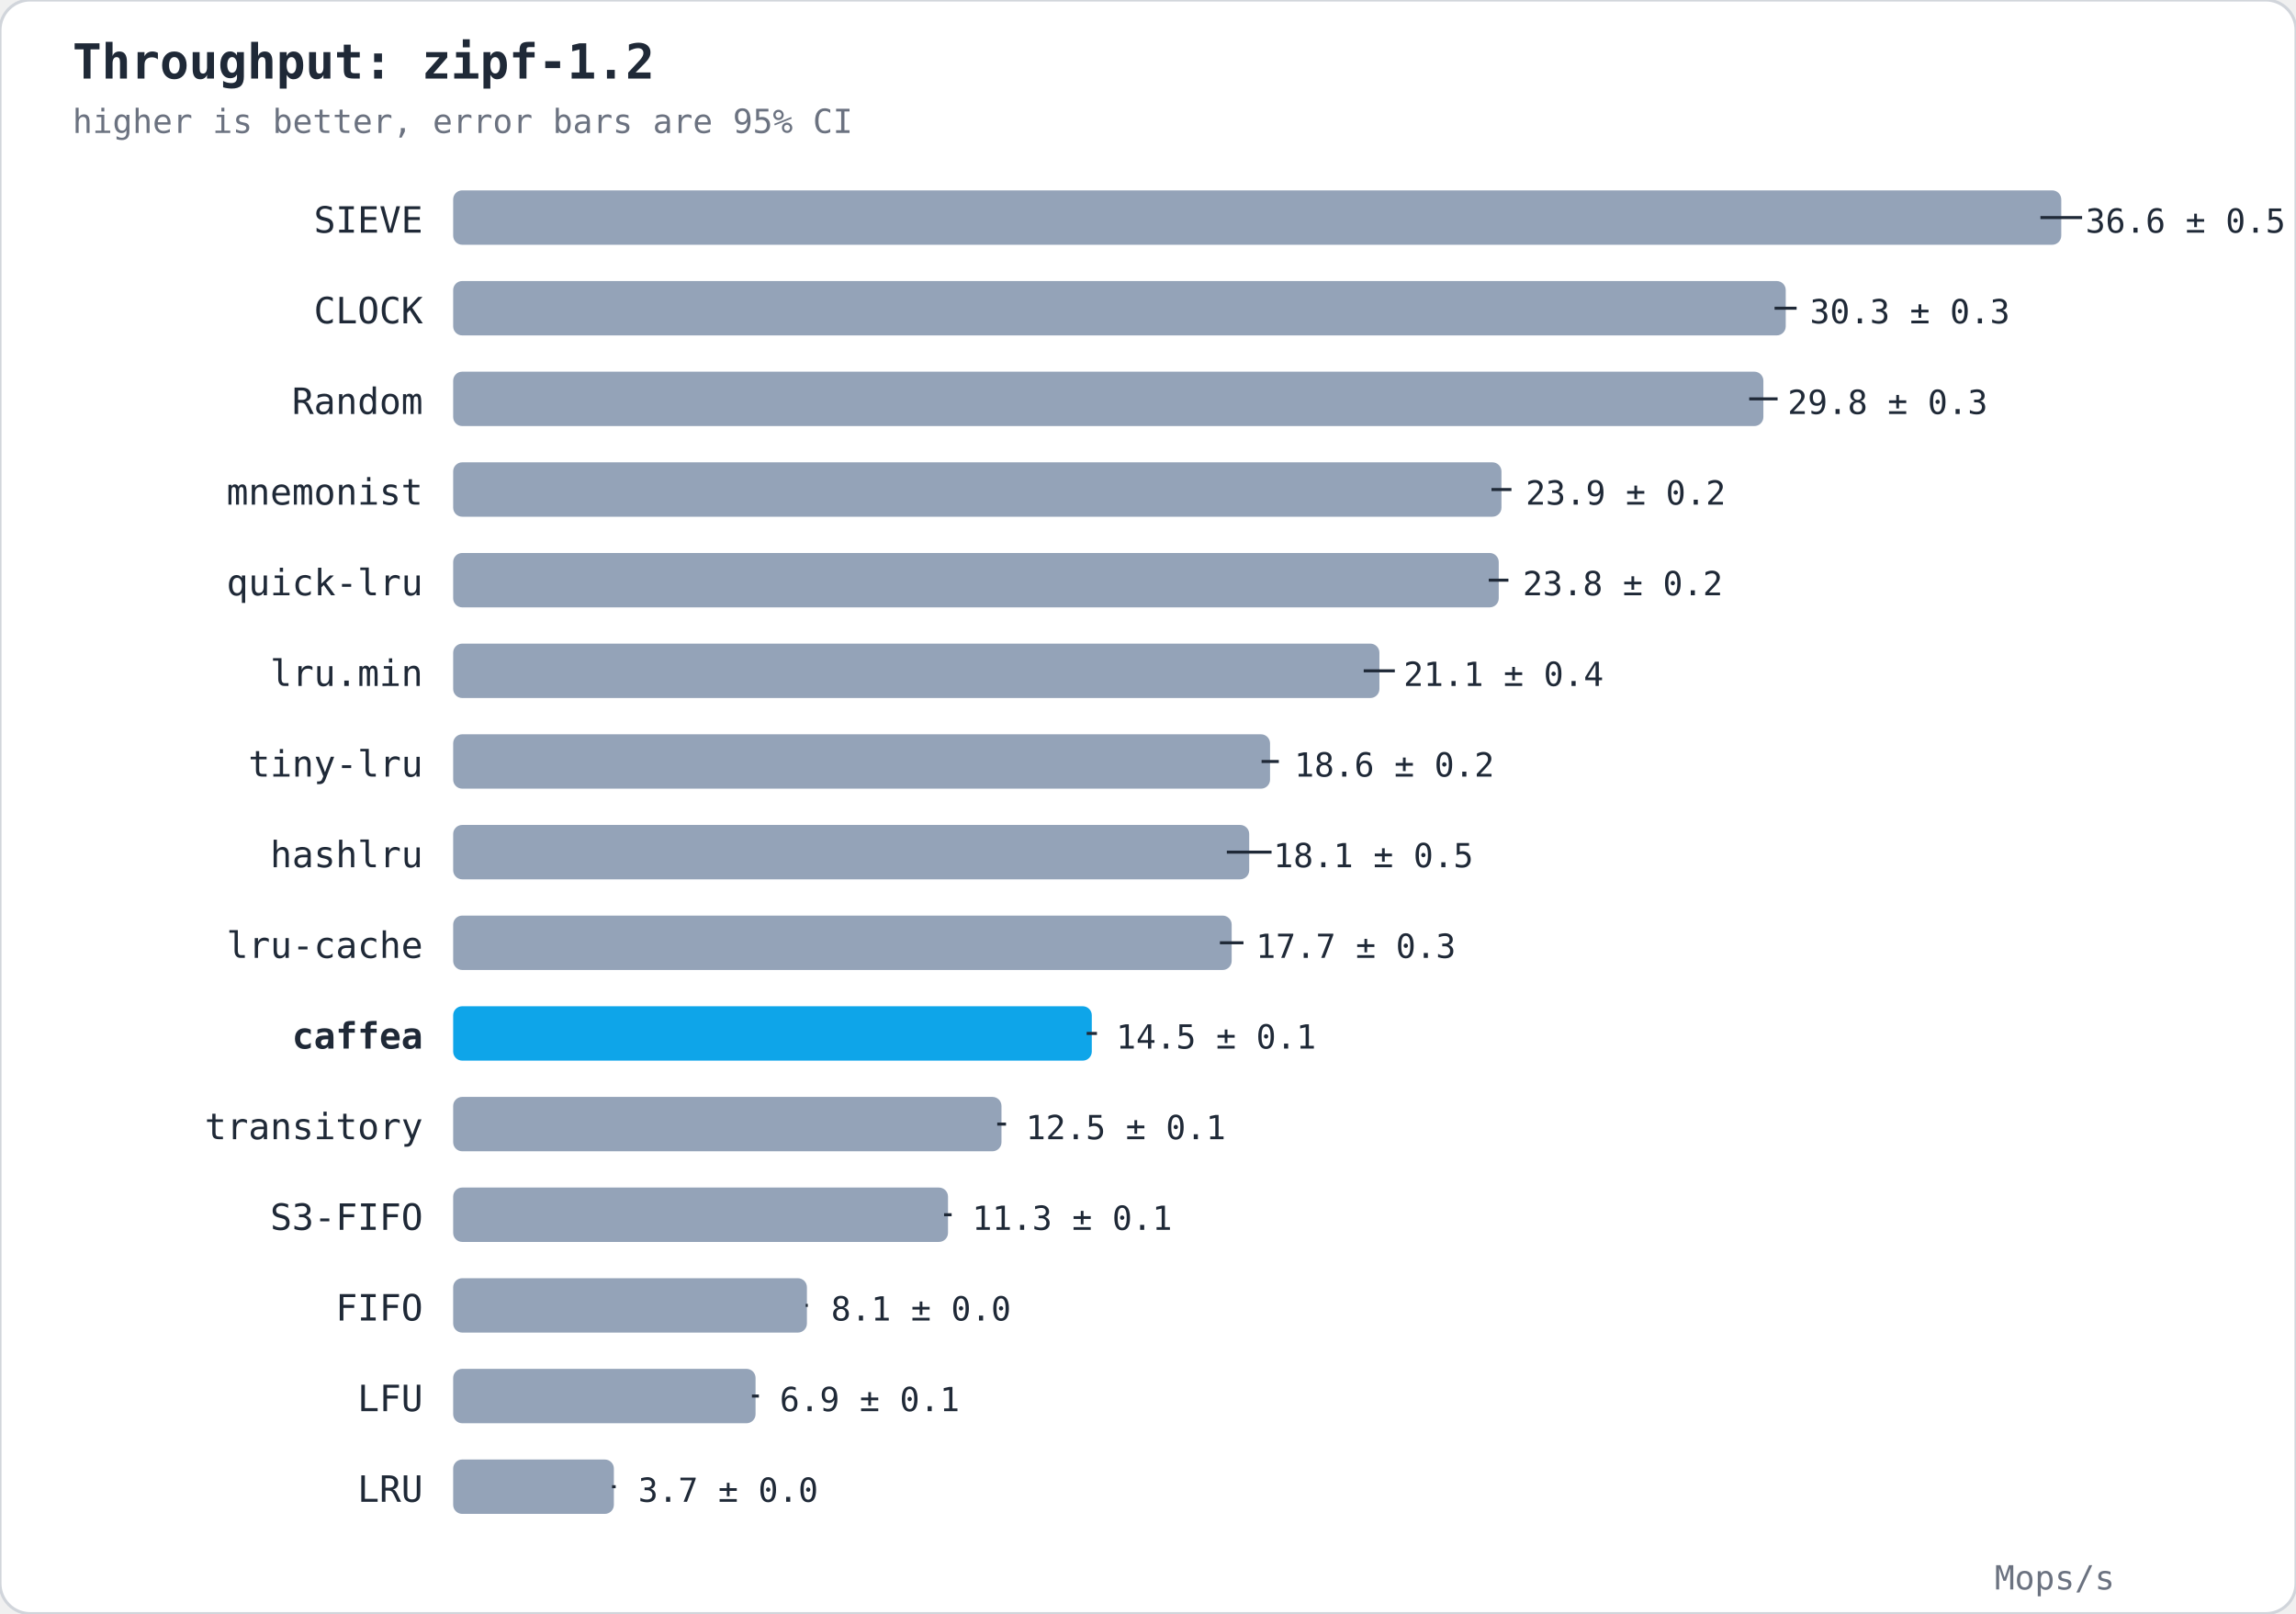
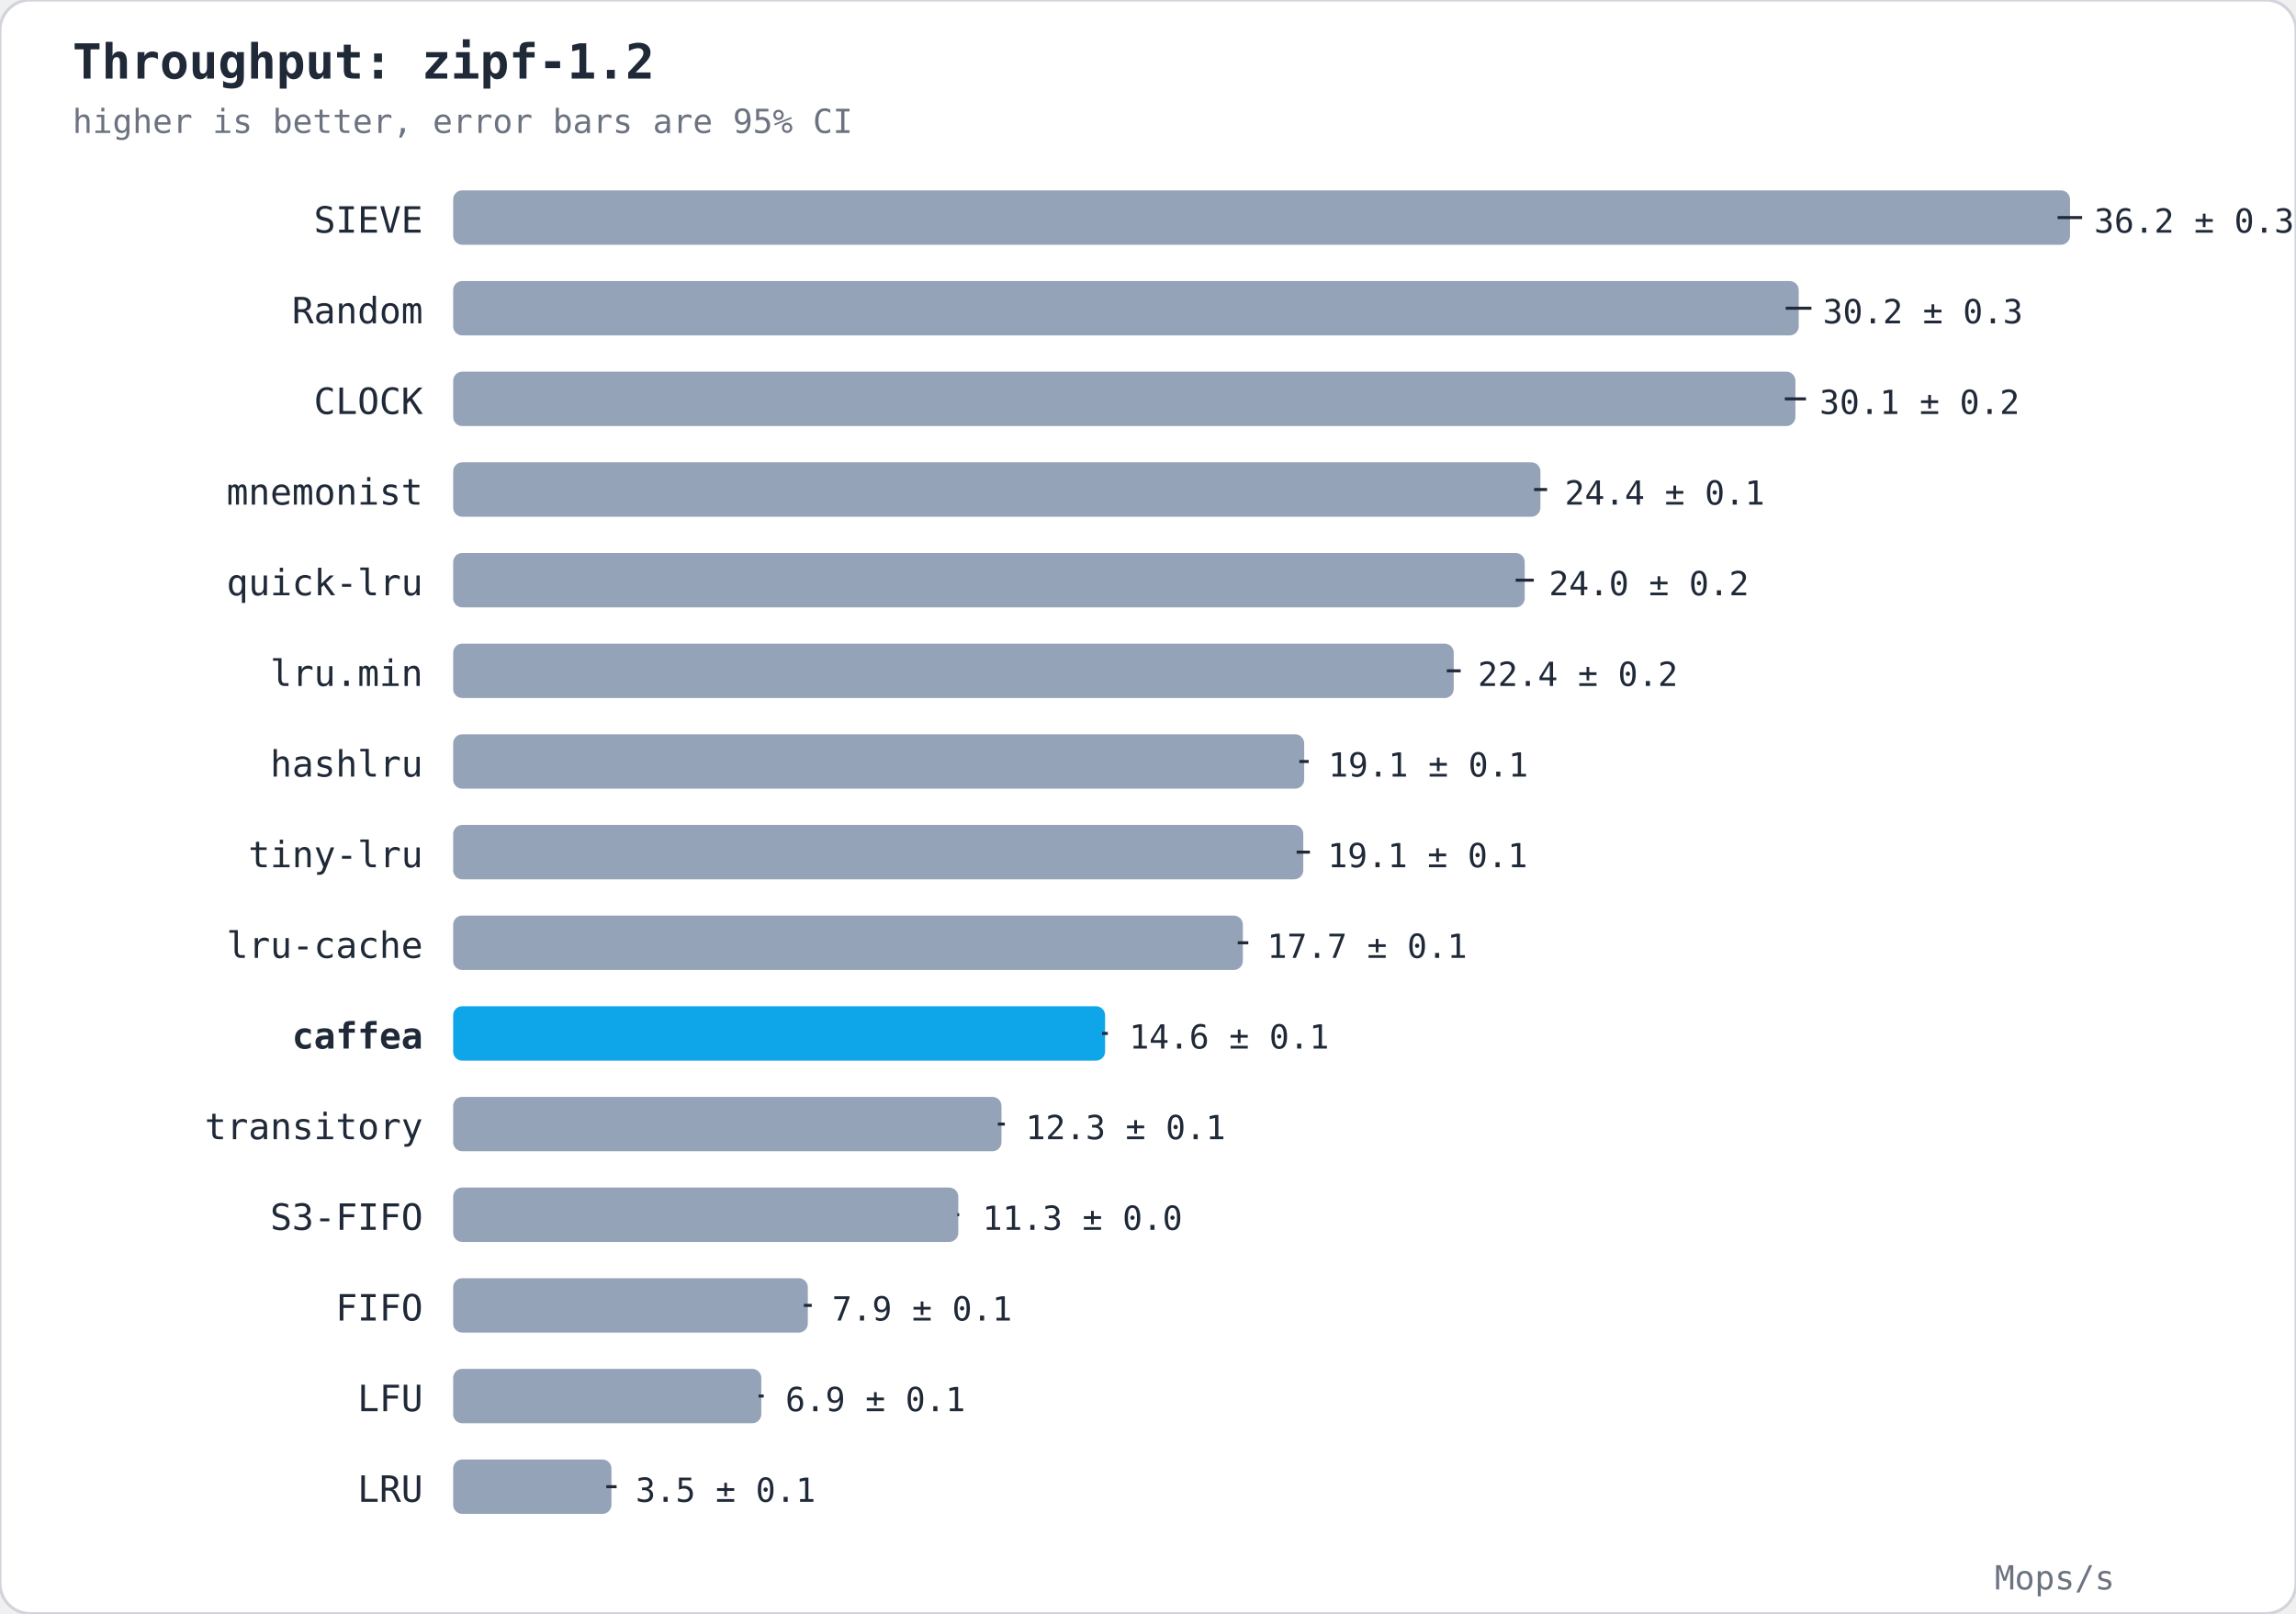
<svg xmlns="http://www.w3.org/2000/svg" viewBox="0 0 760 534" width="760" height="534" role="img">
  <rect x="0" y="0" width="760" height="534" rx="10" fill="#ffffff" stroke="#d1d5db" />
  <text x="24" y="26" font-family="ui-monospace,monospace" font-size="16" font-weight="700" fill="#1f2937">Throughput: zipf-1.2</text>
  <text x="24" y="44" font-family="ui-monospace,monospace" font-size="11" fill="#6b7280">higher is better, error bars are 95% CI</text>
  <text x="140" y="77" text-anchor="end" font-family="ui-monospace,monospace" font-size="12" font-weight="400" fill="#1f2937">SIEVE</text>
-   <rect x="150" y="63" width="532.3" height="18" rx="3" fill="#94a3b8" />
-   <line x1="675.4" y1="72" x2="689.2" y2="72" stroke="#1f2937" stroke-width="1" />
-   <text x="690.325" y="77" font-family="ui-monospace,monospace" font-size="11" fill="#1f2937">36.6 ± 0.5</text>
-   <text x="140" y="107" text-anchor="end" font-family="ui-monospace,monospace" font-size="12" font-weight="400" fill="#1f2937">CLOCK</text>
-   <rect x="150" y="93" width="441.1" height="18" rx="3" fill="#94a3b8" />
-   <line x1="587.4" y1="102" x2="594.7" y2="102" stroke="#1f2937" stroke-width="1" />
-   <text x="599.081" y="107" font-family="ui-monospace,monospace" font-size="11" fill="#1f2937">30.3 ± 0.3</text>
-   <text x="140" y="137" text-anchor="end" font-family="ui-monospace,monospace" font-size="12" font-weight="400" fill="#1f2937">Random</text>
-   <rect x="150" y="123" width="433.7" height="18" rx="3" fill="#94a3b8" />
-   <line x1="579.0" y1="132" x2="588.4" y2="132" stroke="#1f2937" stroke-width="1" />
-   <text x="591.71" y="137" font-family="ui-monospace,monospace" font-size="11" fill="#1f2937">29.8 ± 0.3</text>
+   <rect x="150" y="63" width="535.2" height="18" rx="3" fill="#94a3b8" />
+   <line x1="681.1" y1="72" x2="689.2" y2="72" stroke="#1f2937" stroke-width="1" />
+   <text x="693.18" y="77" font-family="ui-monospace,monospace" font-size="11" fill="#1f2937">36.2 ± 0.3</text>
+   <text x="140" y="107" text-anchor="end" font-family="ui-monospace,monospace" font-size="12" font-weight="400" fill="#1f2937">Random</text>
+   <rect x="150" y="93" width="445.4" height="18" rx="3" fill="#94a3b8" />
+   <line x1="591.1" y1="102" x2="599.6" y2="102" stroke="#1f2937" stroke-width="1" />
+   <text x="603.38" y="107" font-family="ui-monospace,monospace" font-size="11" fill="#1f2937">30.2 ± 0.3</text>
+   <text x="140" y="137" text-anchor="end" font-family="ui-monospace,monospace" font-size="12" font-weight="400" fill="#1f2937">CLOCK</text>
+   <rect x="150" y="123" width="444.3" height="18" rx="3" fill="#94a3b8" />
+   <line x1="590.8" y1="132" x2="597.8" y2="132" stroke="#1f2937" stroke-width="1" />
+   <text x="602.288" y="137" font-family="ui-monospace,monospace" font-size="11" fill="#1f2937">30.1 ± 0.2</text>
  <text x="140" y="167" text-anchor="end" font-family="ui-monospace,monospace" font-size="12" font-weight="400" fill="#1f2937">mnemonist</text>
-   <rect x="150" y="153" width="347.0" height="18" rx="3" fill="#94a3b8" />
-   <line x1="493.7" y1="162" x2="500.3" y2="162" stroke="#1f2937" stroke-width="1" />
-   <text x="505.018" y="167" font-family="ui-monospace,monospace" font-size="11" fill="#1f2937">23.9 ± 0.2</text>
+   <rect x="150" y="153" width="359.9" height="18" rx="3" fill="#94a3b8" />
+   <line x1="507.8" y1="162" x2="512.1" y2="162" stroke="#1f2937" stroke-width="1" />
+   <text x="517.931" y="167" font-family="ui-monospace,monospace" font-size="11" fill="#1f2937">24.4 ± 0.1</text>
  <text x="140" y="197" text-anchor="end" font-family="ui-monospace,monospace" font-size="12" font-weight="400" fill="#1f2937">quick-lru</text>
-   <rect x="150" y="183" width="346.1" height="18" rx="3" fill="#94a3b8" />
-   <line x1="492.8" y1="192" x2="499.3" y2="192" stroke="#1f2937" stroke-width="1" />
-   <text x="504.052" y="197" font-family="ui-monospace,monospace" font-size="11" fill="#1f2937">23.8 ± 0.2</text>
+   <rect x="150" y="183" width="354.7" height="18" rx="3" fill="#94a3b8" />
+   <line x1="501.7" y1="192" x2="507.7" y2="192" stroke="#1f2937" stroke-width="1" />
+   <text x="512.705" y="197" font-family="ui-monospace,monospace" font-size="11" fill="#1f2937">24.0 ± 0.2</text>
  <text x="140" y="227" text-anchor="end" font-family="ui-monospace,monospace" font-size="12" font-weight="400" fill="#1f2937">lru.min</text>
-   <rect x="150" y="213" width="306.6" height="18" rx="3" fill="#94a3b8" />
-   <line x1="451.4" y1="222" x2="461.7" y2="222" stroke="#1f2937" stroke-width="1" />
-   <text x="464.585" y="227" font-family="ui-monospace,monospace" font-size="11" fill="#1f2937">21.1 ± 0.4</text>
-   <text x="140" y="257" text-anchor="end" font-family="ui-monospace,monospace" font-size="12" font-weight="400" fill="#1f2937">tiny-lru</text>
-   <rect x="150" y="243" width="270.4" height="18" rx="3" fill="#94a3b8" />
-   <line x1="417.6" y1="252" x2="423.3" y2="252" stroke="#1f2937" stroke-width="1" />
-   <text x="428.409" y="257" font-family="ui-monospace,monospace" font-size="11" fill="#1f2937">18.6 ± 0.2</text>
-   <text x="140" y="287" text-anchor="end" font-family="ui-monospace,monospace" font-size="12" font-weight="400" fill="#1f2937">hashlru</text>
-   <rect x="150" y="273" width="263.5" height="18" rx="3" fill="#94a3b8" />
-   <line x1="406.1" y1="282" x2="420.9" y2="282" stroke="#1f2937" stroke-width="1" />
-   <text x="421.484" y="287" font-family="ui-monospace,monospace" font-size="11" fill="#1f2937">18.1 ± 0.5</text>
+   <rect x="150" y="213" width="331.2" height="18" rx="3" fill="#94a3b8" />
+   <line x1="478.9" y1="222" x2="483.5" y2="222" stroke="#1f2937" stroke-width="1" />
+   <text x="489.179" y="227" font-family="ui-monospace,monospace" font-size="11" fill="#1f2937">22.4 ± 0.2</text>
+   <text x="140" y="257" text-anchor="end" font-family="ui-monospace,monospace" font-size="12" font-weight="400" fill="#1f2937">hashlru</text>
+   <rect x="150" y="243" width="281.7" height="18" rx="3" fill="#94a3b8" />
+   <line x1="430.1" y1="252" x2="433.2" y2="252" stroke="#1f2937" stroke-width="1" />
+   <text x="439.652" y="257" font-family="ui-monospace,monospace" font-size="11" fill="#1f2937">19.1 ± 0.1</text>
+   <text x="140" y="287" text-anchor="end" font-family="ui-monospace,monospace" font-size="12" font-weight="400" fill="#1f2937">tiny-lru</text>
+   <rect x="150" y="273" width="281.4" height="18" rx="3" fill="#94a3b8" />
+   <line x1="429.2" y1="282" x2="433.6" y2="282" stroke="#1f2937" stroke-width="1" />
+   <text x="439.423" y="287" font-family="ui-monospace,monospace" font-size="11" fill="#1f2937">19.1 ± 0.1</text>
  <text x="140" y="317" text-anchor="end" font-family="ui-monospace,monospace" font-size="12" font-weight="400" fill="#1f2937">lru-cache</text>
-   <rect x="150" y="303" width="257.7" height="18" rx="3" fill="#94a3b8" />
-   <line x1="403.8" y1="312" x2="411.6" y2="312" stroke="#1f2937" stroke-width="1" />
-   <text x="415.669" y="317" font-family="ui-monospace,monospace" font-size="11" fill="#1f2937">17.7 ± 0.3</text>
+   <rect x="150" y="303" width="261.4" height="18" rx="3" fill="#94a3b8" />
+   <line x1="409.7" y1="312" x2="413.2" y2="312" stroke="#1f2937" stroke-width="1" />
+   <text x="419.416" y="317" font-family="ui-monospace,monospace" font-size="11" fill="#1f2937">17.7 ± 0.1</text>
  <text x="140" y="347" text-anchor="end" font-family="ui-monospace,monospace" font-size="12" font-weight="700" fill="#1f2937">caffea</text>
-   <rect x="150" y="333" width="211.4" height="18" rx="3" fill="#0ea5e9" />
-   <line x1="359.7" y1="342" x2="363.1" y2="342" stroke="#1f2937" stroke-width="1" />
-   <text x="369.42" y="347" font-family="ui-monospace,monospace" font-size="11" fill="#1f2937">14.5 ± 0.1</text>
+   <rect x="150" y="333" width="215.8" height="18" rx="3" fill="#0ea5e9" />
+   <line x1="364.8" y1="342" x2="366.7" y2="342" stroke="#1f2937" stroke-width="1" />
+   <text x="373.754" y="347" font-family="ui-monospace,monospace" font-size="11" fill="#1f2937">14.6 ± 0.1</text>
  <text x="140" y="377" text-anchor="end" font-family="ui-monospace,monospace" font-size="12" font-weight="400" fill="#1f2937">transitory</text>
  <rect x="150" y="363" width="181.5" height="18" rx="3" fill="#94a3b8" />
-   <line x1="330.1" y1="372" x2="333.0" y2="372" stroke="#1f2937" stroke-width="1" />
-   <text x="339.537" y="377" font-family="ui-monospace,monospace" font-size="11" fill="#1f2937">12.5 ± 0.1</text>
+   <line x1="330.3" y1="372" x2="332.6" y2="372" stroke="#1f2937" stroke-width="1" />
+   <text x="339.473" y="377" font-family="ui-monospace,monospace" font-size="11" fill="#1f2937">12.3 ± 0.1</text>
  <text x="140" y="407" text-anchor="end" font-family="ui-monospace,monospace" font-size="12" font-weight="400" fill="#1f2937">S3-FIFO</text>
-   <rect x="150" y="393" width="163.8" height="18" rx="3" fill="#94a3b8" />
-   <line x1="312.5" y1="402" x2="315.0" y2="402" stroke="#1f2937" stroke-width="1" />
-   <text x="321.779" y="407" font-family="ui-monospace,monospace" font-size="11" fill="#1f2937">11.3 ± 0.1</text>
+   <rect x="150" y="393" width="167.2" height="18" rx="3" fill="#94a3b8" />
+   <line x1="316.9" y1="402" x2="317.5" y2="402" stroke="#1f2937" stroke-width="1" />
+   <text x="325.185" y="407" font-family="ui-monospace,monospace" font-size="11" fill="#1f2937">11.3 ± 0.0</text>
  <text x="140" y="437" text-anchor="end" font-family="ui-monospace,monospace" font-size="12" font-weight="400" fill="#1f2937">FIFO</text>
-   <rect x="150" y="423" width="117.1" height="18" rx="3" fill="#94a3b8" />
-   <line x1="266.7" y1="432" x2="267.4" y2="432" stroke="#1f2937" stroke-width="1" />
-   <text x="275.067" y="437" font-family="ui-monospace,monospace" font-size="11" fill="#1f2937">8.1 ± 0.0</text>
+   <rect x="150" y="423" width="117.4" height="18" rx="3" fill="#94a3b8" />
+   <line x1="266.1" y1="432" x2="268.7" y2="432" stroke="#1f2937" stroke-width="1" />
+   <text x="275.405" y="437" font-family="ui-monospace,monospace" font-size="11" fill="#1f2937">7.9 ± 0.1</text>
  <text x="140" y="467" text-anchor="end" font-family="ui-monospace,monospace" font-size="12" font-weight="400" fill="#1f2937">LFU</text>
-   <rect x="150" y="453" width="100.1" height="18" rx="3" fill="#94a3b8" />
-   <line x1="248.9" y1="462" x2="251.2" y2="462" stroke="#1f2937" stroke-width="1" />
-   <text x="258.067" y="467" font-family="ui-monospace,monospace" font-size="11" fill="#1f2937">6.9 ± 0.1</text>
+   <rect x="150" y="453" width="102.0" height="18" rx="3" fill="#94a3b8" />
+   <line x1="251.1" y1="462" x2="252.8" y2="462" stroke="#1f2937" stroke-width="1" />
+   <text x="259.954" y="467" font-family="ui-monospace,monospace" font-size="11" fill="#1f2937">6.9 ± 0.1</text>
  <text x="140" y="497" text-anchor="end" font-family="ui-monospace,monospace" font-size="12" font-weight="400" fill="#1f2937">LRU</text>
-   <rect x="150" y="483" width="53.2" height="18" rx="3" fill="#94a3b8" />
-   <line x1="202.6" y1="492" x2="203.8" y2="492" stroke="#1f2937" stroke-width="1" />
-   <text x="211.236" y="497" font-family="ui-monospace,monospace" font-size="11" fill="#1f2937">3.7 ± 0.0</text>
+   <rect x="150" y="483" width="52.4" height="18" rx="3" fill="#94a3b8" />
+   <line x1="200.7" y1="492" x2="204.1" y2="492" stroke="#1f2937" stroke-width="1" />
+   <text x="210.385" y="497" font-family="ui-monospace,monospace" font-size="11" fill="#1f2937">3.5 ± 0.1</text>
  <text x="700" y="526" text-anchor="end" font-family="ui-monospace,monospace" font-size="11" fill="#6b7280">Mops/s</text>
</svg>
